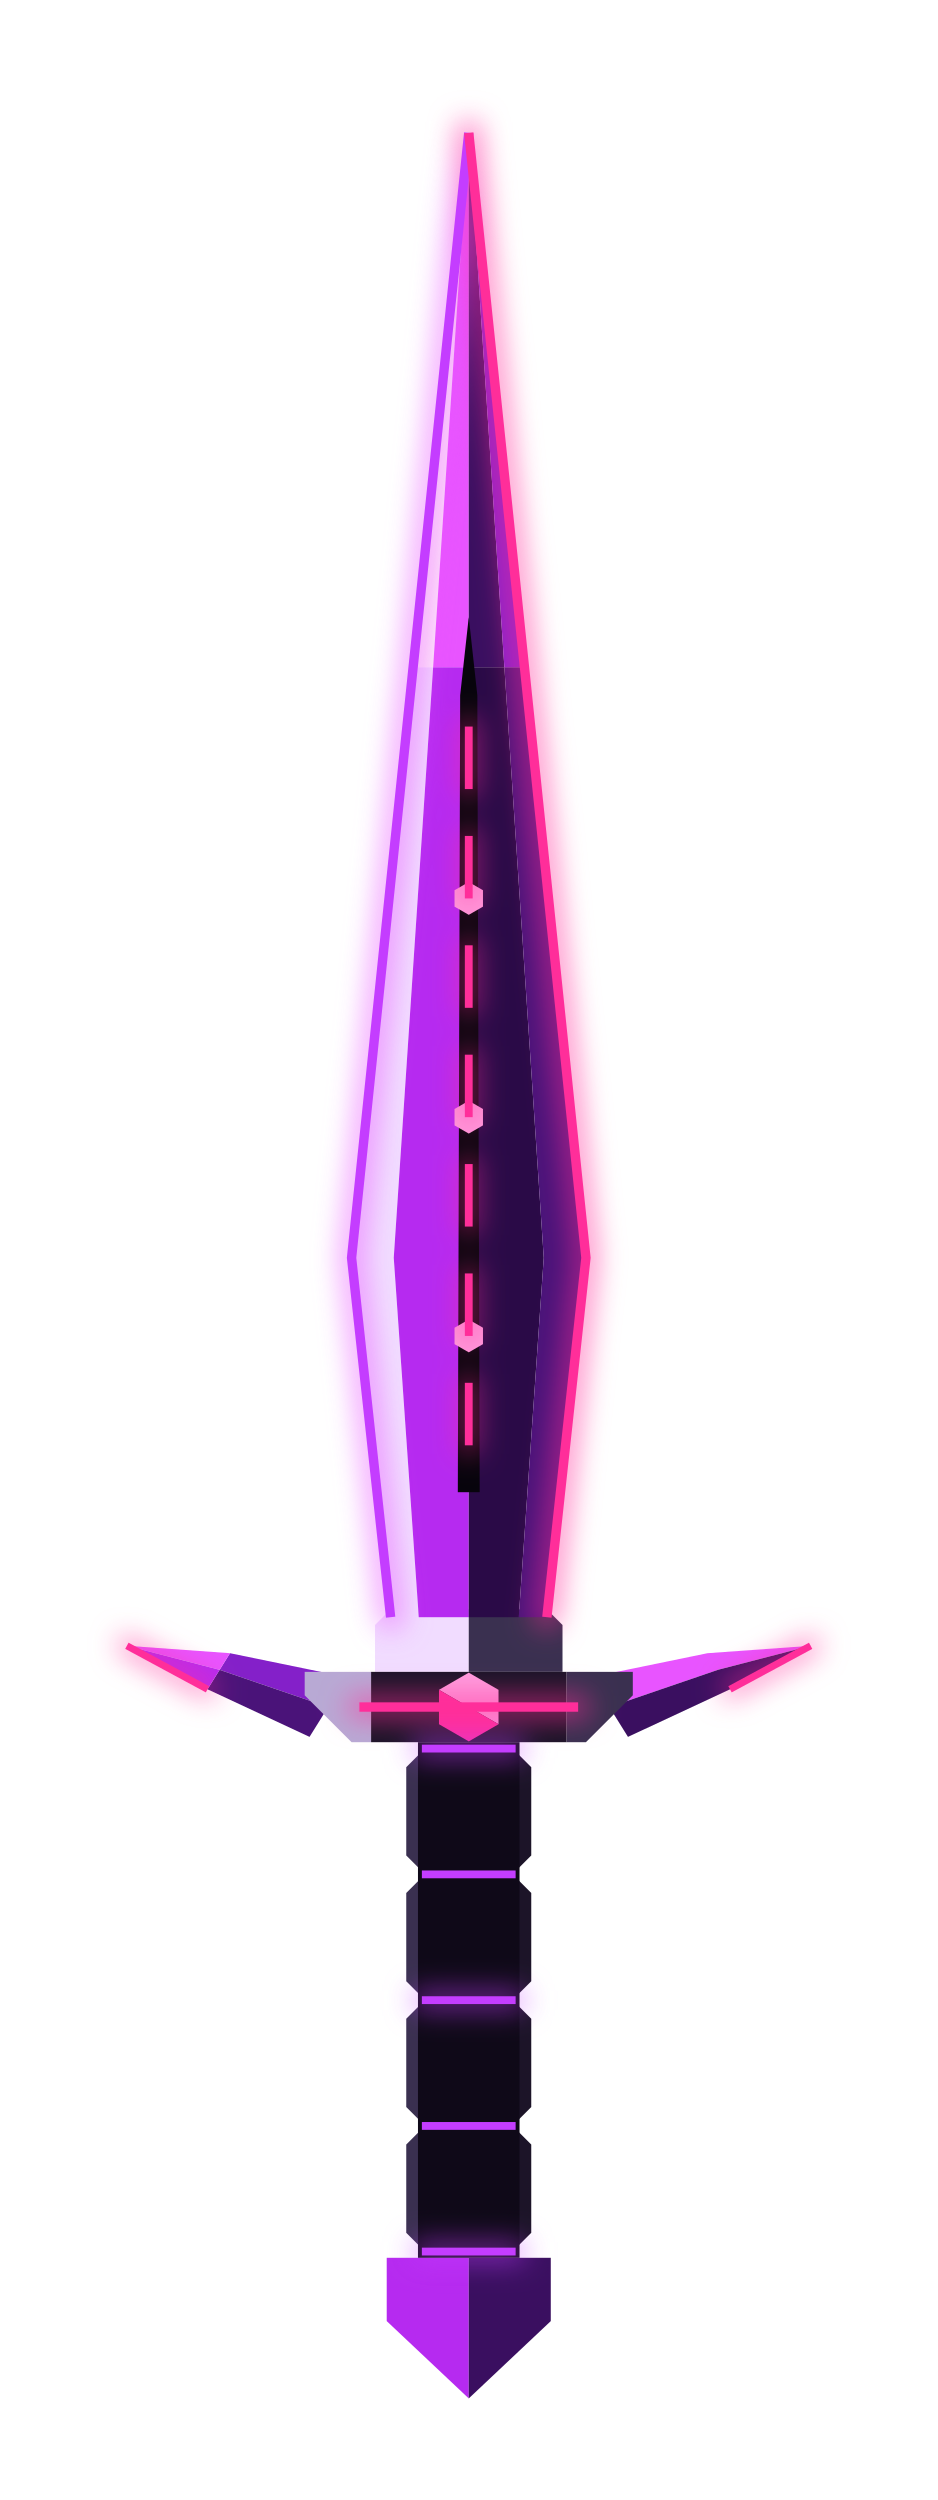
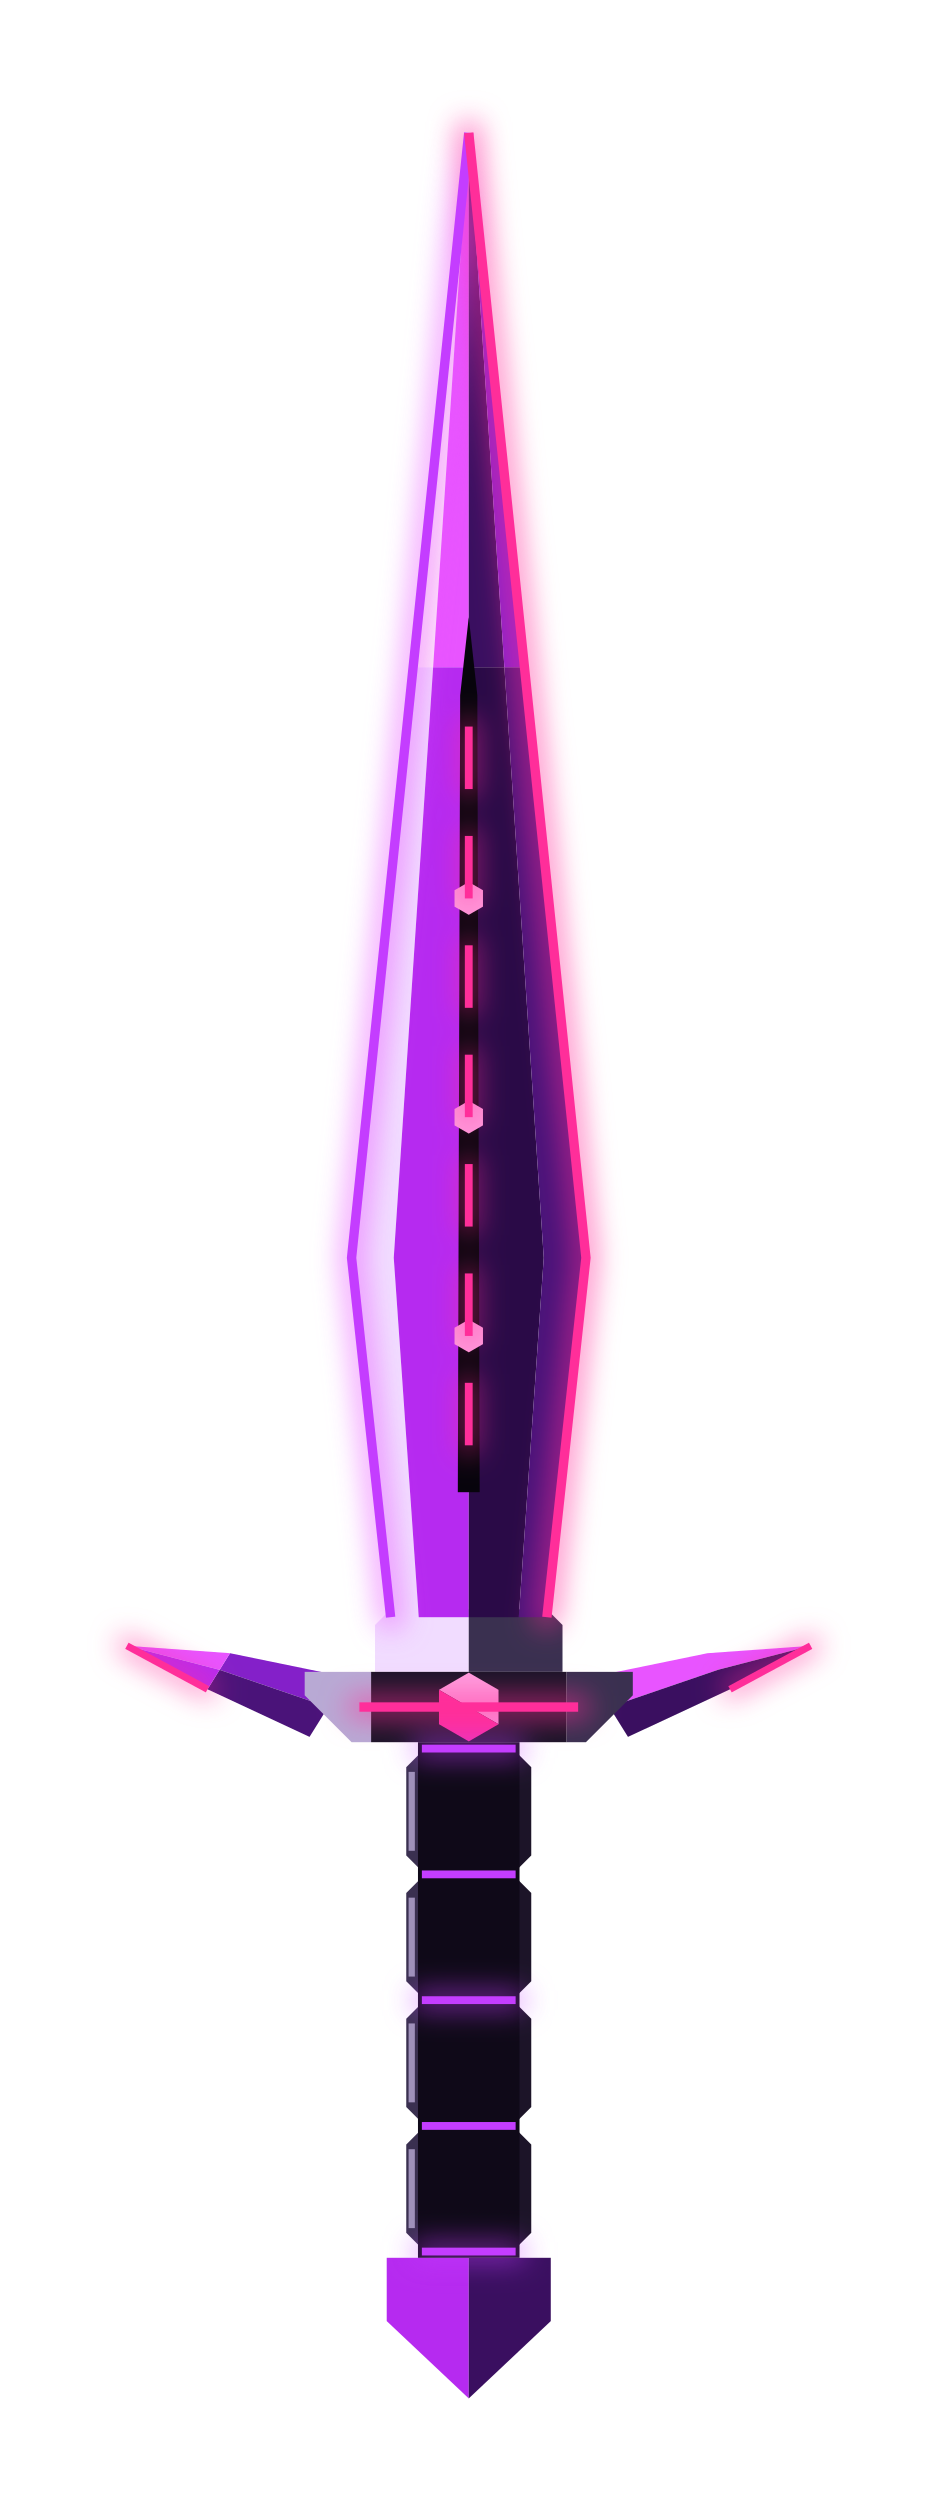
<svg xmlns="http://www.w3.org/2000/svg" viewBox="0 0 120 320" width="120" height="320">
  <defs>
    <filter id="voracious-blade-b-glow" filterUnits="userSpaceOnUse" x="0" y="0" width="120" height="320" color-interpolation-filters="sRGB">
      <feGaussianBlur stdDeviation="1.8" />
    </filter>
  </defs>
  <path d="M42 218.5L44.38 214.68L29.44 211.61L28.11 213.74Z" fill="#8420c9" />
  <path d="M42 218.5L28.11 213.74L26.56 216.23L39.62 222.32Z" fill="#4a1379" />
  <path d="M28.11 213.74L29.44 211.61L16.24 210.66ZM78 218.5L75.62 214.68L90.56 211.61L91.89 213.74ZM91.89 213.74L90.56 211.61L103.76 210.66Z" fill="#e854ff" />
  <path d="M28.11 213.74L16.24 210.66L26.56 216.23ZM49.5 289L49.5 297.1L60 307L60 289Z" fill="#b62af0" />
  <path d="M78 218.5L91.89 213.74L93.44 216.23L80.38 222.32ZM91.89 213.74L103.76 210.66L93.44 216.23ZM60 289L60 307L70.5 297.1L70.5 289Z" fill="#3a0f60" />
  <path d="M48 214L48 208L50 206L60 206L60 214Z" fill="#f1dcff" />
  <path d="M60 214L60 206L70 206L72 208L72 214ZM72.5 223L72.5 214L75 214L81 214L81 217L75 223ZM53.6 224.6L52 226.2L52 237.5L53.6 239.1L59.2 239.1L59.2 224.6ZM53.6 240.7L52 242.3L52 253.6L53.6 255.2L59.2 255.2L59.2 240.7ZM53.6 256.8L52 258.4L52 269.7L53.6 271.3L59.2 271.3L59.2 256.8ZM53.6 272.9L52 274.5L52 285.8L53.6 287.4L59.2 287.4L59.2 272.9Z" fill="#3a3050" />
  <path d="M45 223L39 217L39 214L45 214L47.5 214L47.5 223Z" fill="#b8a9d4" />
  <path d="M47.5 223L47.5 214L72.5 214L72.5 223ZM59.2 224.6L59.2 239.1L66.4 239.1L68 237.5L68 226.2L66.4 224.6ZM59.2 240.7L59.2 255.2L66.4 255.2L68 253.6L68 242.3L66.4 240.7ZM59.2 256.8L59.2 271.3L66.4 271.3L68 269.7L68 258.4L66.4 256.8ZM59.2 272.9L59.2 287.4L66.4 287.4L68 285.8L68 274.5L66.4 272.9Z" fill="#1c1428" />
  <path d="M53.5 223L53.5 289L66.5 289L66.5 223Z" fill="#0f0918" />
  <path d="M56.19 216.3L60 214.1L63.81 216.3L63.81 220.7Z" fill="#ff9bdc" />
  <path d="M63.81 220.7L60 222.9L56.19 220.7L56.19 216.3Z" fill="#ff2e9a" />
  <g filter="url(#voracious-blade-b-glow)" fill="none" opacity="0.65" stroke-linejoin="miter" stroke-linecap="square">
    <path d="M26.56 216.23L16.24 210.66M93.44 216.23L103.76 210.66" stroke="#ff2e9a" stroke-width="2" />
    <path d="M54 223.82L66 223.82M54 256.02L66 256.02M54 288.2L66 288.2" stroke="#c43dff" stroke-width="2.2" />
    <path d="M46 218.5L74 218.5" stroke="#ff2e9a" stroke-width="2.64" />
  </g>
  <path d="M26.56 216.23L16.24 210.66M93.44 216.23L103.76 210.66" fill="none" stroke="#ff2e9a" stroke-width="0.9" stroke-linejoin="miter" stroke-miterlimit="8" />
  <path d="M54 223.82L66 223.82M54 239.92L66 239.92M54 256.02L66 256.02M54 272.12L66 272.12M54 288.2L66 288.2" fill="none" stroke="#c43dff" stroke-width="1" stroke-linejoin="miter" stroke-miterlimit="8" />
  <path d="M46 218.5L74 218.5" fill="none" stroke="#ff2e9a" stroke-width="1.2" stroke-linejoin="miter" stroke-miterlimit="8" />
+   <path d="M52.7 226.8L52.7 236.9M52.7 242.9L52.7 253M52.7 259L52.7 269.1M52.7 275.1L52.7 285.2" fill="none" stroke="#b8a9d4" stroke-width="0.8" opacity="0.8" stroke-linejoin="miter" stroke-miterlimit="8" />
  <path d="M50 207L45 161L52.88 85.4L55.44 85.4L50.4 161L53.6 207Z" fill="#f1dcff" />
  <path d="M53.6 207L50.4 161L55.44 85.4L60 85.4L60 161L60 207Z" fill="#b62af0" />
  <path d="M60 207L60 161L60 85.4L64.56 85.4L69.6 161L66.4 207Z" fill="#2a0a47" />
  <path d="M66.4 207L69.6 161L64.56 85.4L67.13 85.4L75 161L70 207Z" fill="#4a1379" />
  <path d="M52.88 85.4L60 17L55.44 85.4Z" fill="#fff0fa" />
  <path d="M55.44 85.4L60 17L60 85.4Z" fill="#e854ff" />
  <path d="M60 85.4L60 17L64.56 85.4Z" fill="#3a0f60" />
  <path d="M64.56 85.4L60 17L67.13 85.4Z" fill="#8420c9" />
  <path d="M58.6 191L58.9 89L60 79L61.1 89L61.4 191Z" fill="#07040c" />
  <path d="M60 168.9L61.82 169.95L61.82 172.05L60 173.1L58.18 172.05L58.18 169.95ZM60 140.9L61.82 141.95L61.82 144.05L60 145.1L58.18 144.05L58.18 141.95ZM60 112.9L61.82 113.95L61.82 116.05L60 117.1L58.18 116.05L58.18 113.95Z" fill="#ff9bdc" />
  <g filter="url(#voracious-blade-b-glow)" fill="none" opacity="0.65" stroke-linejoin="miter" stroke-linecap="square">
    <path d="M60 185L60 177M60 171L60 163M60 157L60 149M60 143L60 135M60 129L60 121M60 115L60 107M60 101L60 93" stroke="#ff2e9a" stroke-width="2" />
    <path d="M50 207L45 161L52.88 85.4L60 17" stroke="#e854ff" stroke-width="2.64" />
    <path d="M70 207L75 161L67.13 85.4L60 17" stroke="#ff2e9a" stroke-width="2.64" />
  </g>
  <path d="M60 185L60 177M60 171L60 163M60 157L60 149M60 143L60 135M60 129L60 121M60 115L60 107M60 101L60 93" fill="none" stroke="#ff2e9a" stroke-width="1" stroke-linejoin="miter" stroke-miterlimit="8" />
  <path d="M50 207L45 161L52.88 85.4L60 17" fill="none" stroke="#c43dff" stroke-width="1.2" stroke-linejoin="miter" stroke-miterlimit="8" />
  <path d="M70 207L75 161L67.13 85.4L60 17" fill="none" stroke="#ff2e9a" stroke-width="1.2" stroke-linejoin="miter" stroke-miterlimit="8" />
</svg>
